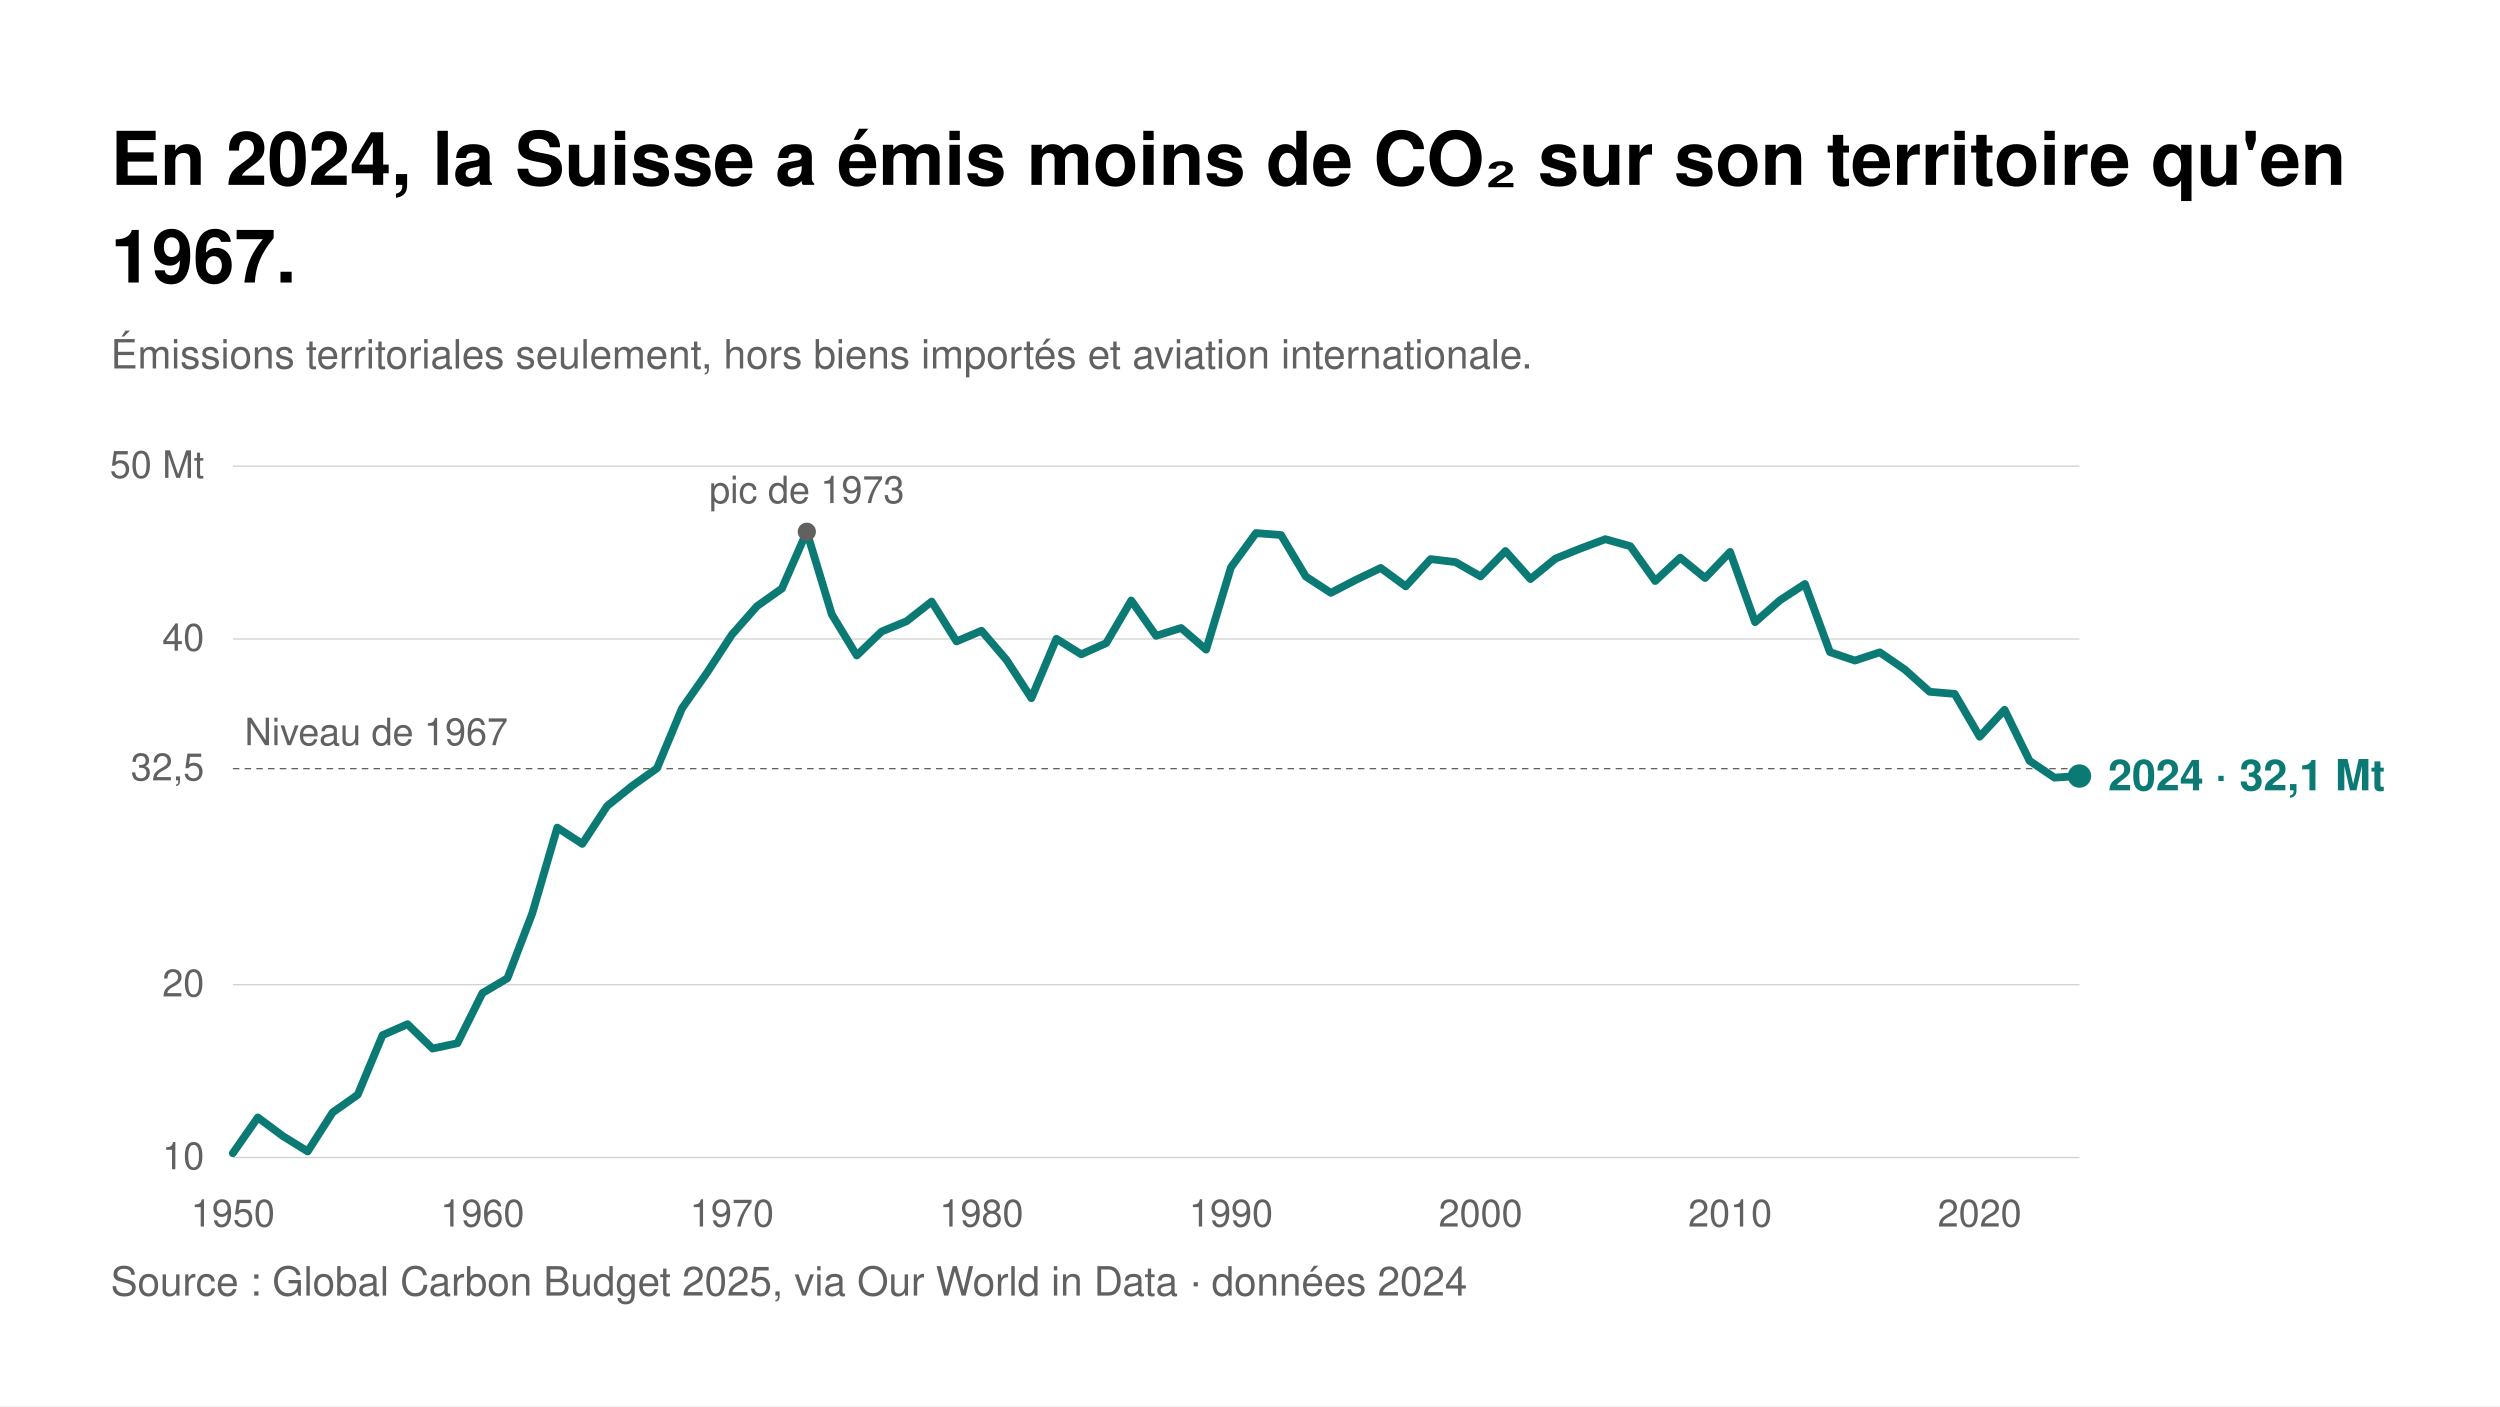
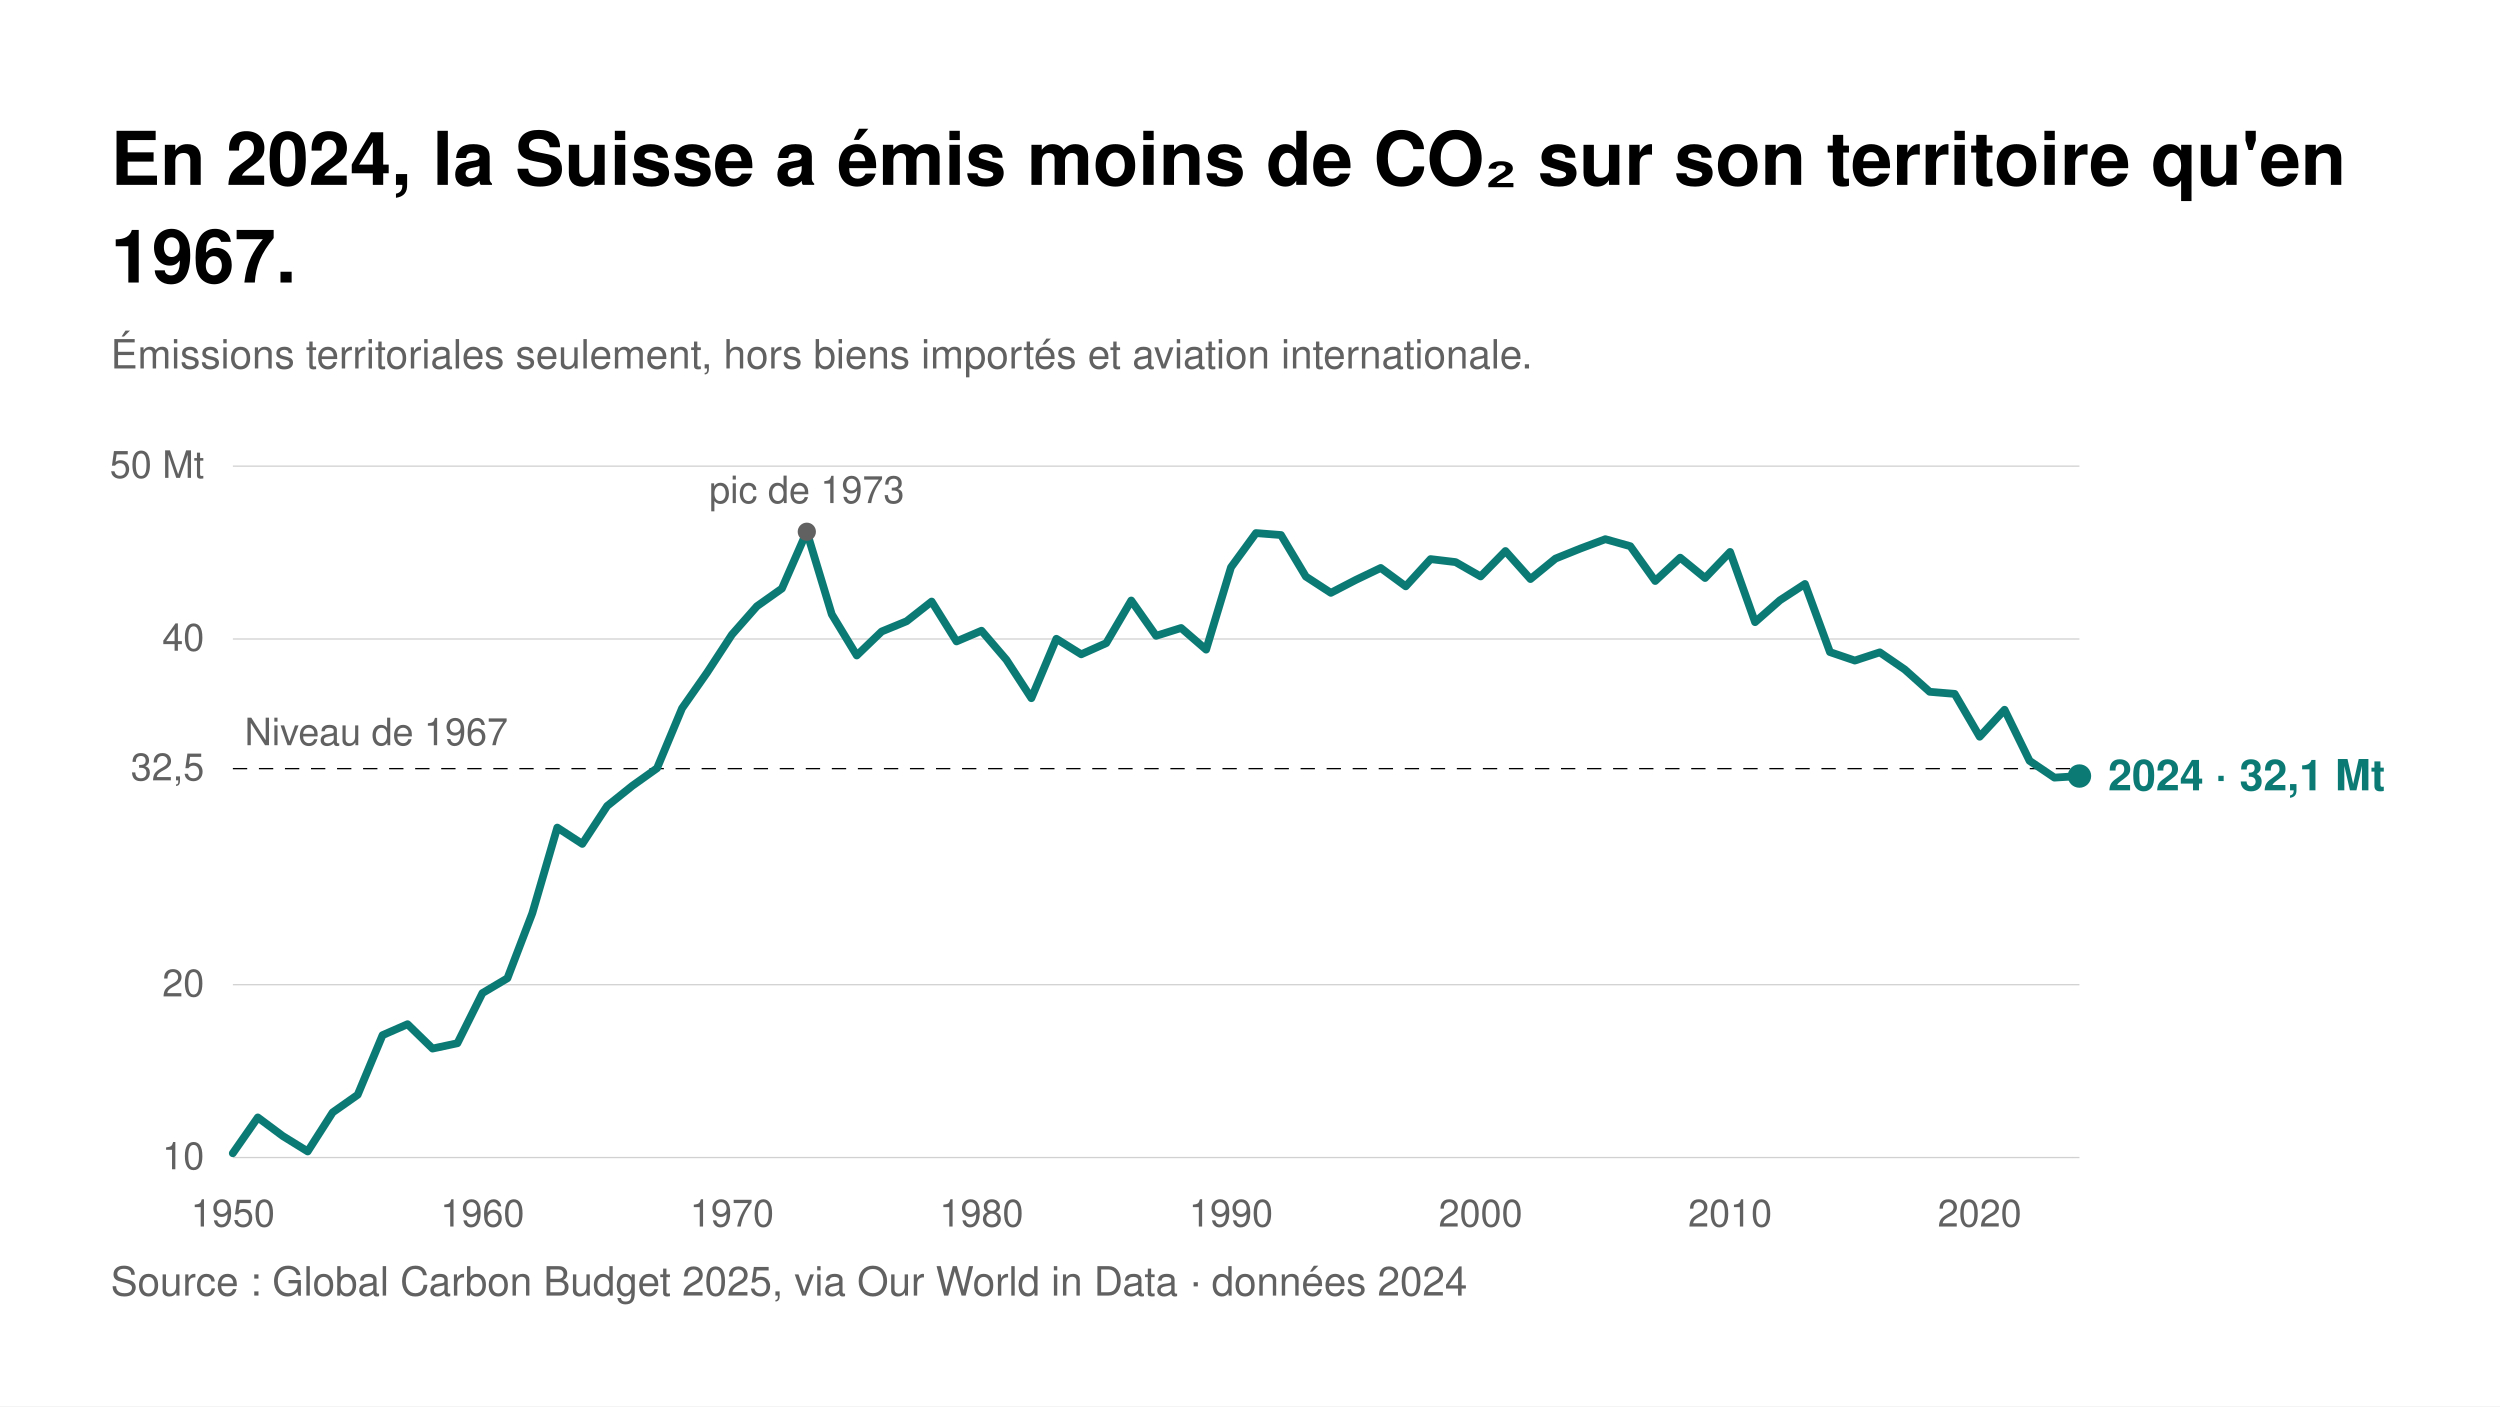
<svg xmlns="http://www.w3.org/2000/svg" width="1920" height="1080" viewBox="0 0 1920 1080" role="img" font-family="Helvetica, Arial, sans-serif">
  <rect x="0" y="0" width="1920" height="1080" fill="#FFFFFF" />
  <text x="85" y="142" fill="#000000" font-size="57" font-weight="700">En 2024, la Suisse a émis moins de CO₂ sur son territoire qu'en</text>
  <text x="85" y="217" fill="#000000" font-size="57" font-weight="700">1967.</text>
  <text x="85" y="283" fill="#616161" font-size="31">Émissions territoriales seulement, hors biens importés et aviation internationale.</text>
  <text x="85" y="995" fill="#616161" font-size="31">Source : Global Carbon Budget 2025, via Our World in Data · données 2024</text>
  <g>
    <line x1="178.849" x2="1597.014" y1="889" y2="889" stroke="#d1d1d1" stroke-width="1" />
    <text x="156.849" y="898" fill="#616161" font-size="29" text-anchor="end">10</text>
  </g>
  <g>
    <line x1="178.849" x2="1597.014" y1="756.25" y2="756.25" stroke="#d1d1d1" stroke-width="1" />
    <text x="156.849" y="765.25" fill="#616161" font-size="29" text-anchor="end">20</text>
  </g>
  <g>
    <text x="156.849" y="599.312" fill="#616161" font-size="29" text-anchor="end">32,5</text>
  </g>
  <g>
    <line x1="178.849" x2="1597.014" y1="490.75" y2="490.75" stroke="#d1d1d1" stroke-width="1" />
    <text x="156.849" y="499.75" fill="#616161" font-size="29" text-anchor="end">40</text>
  </g>
  <g>
    <line x1="178.849" x2="1597.014" y1="358" y2="358" stroke="#d1d1d1" stroke-width="1" />
    <text x="156.849" y="367" fill="#616161" font-size="29" text-anchor="end">50 Mt</text>
  </g>
  <text x="178.849" y="942" fill="#616161" font-size="29" text-anchor="middle">1950</text>
  <text x="370.493" y="942" fill="#616161" font-size="29" text-anchor="middle">1960</text>
  <text x="562.136" y="942" fill="#616161" font-size="29" text-anchor="middle">1970</text>
  <text x="753.78" y="942" fill="#616161" font-size="29" text-anchor="middle">1980</text>
  <text x="945.424" y="942" fill="#616161" font-size="29" text-anchor="middle">1990</text>
  <text x="1137.068" y="942" fill="#616161" font-size="29" text-anchor="middle">2000</text>
  <text x="1328.712" y="942" fill="#616161" font-size="29" text-anchor="middle">2010</text>
  <text x="1520.356" y="942" fill="#616161" font-size="29" text-anchor="middle">2020</text>
-   <line x1="178.849" x2="1597.014" y1="590.312" y2="590.312" stroke="#616161" stroke-width="1" stroke-dasharray="5 4" />
+   <line x1="178.849" x2="1597.014" y1="590.312" y2="590.312" stroke="#000000" stroke-width="1" stroke-dasharray="11 9" />
  <text x="187.849" y="572.312" fill="#616161" font-size="29">Niveau de 1967</text>
  <path d="M178.8,885.7L198,858.2L217.2,872.5L236.3,884.3L255.5,854.3L274.7,840.8L293.8,795L313,786.6L332.2,805.3L351.3,801.2L370.5,762.7L389.7,751.3L408.8,701.4L428,635.6L447.2,648.1L466.3,619L485.5,603.6L504.6,590L523.8,544L543,516.6L562.1,487.4L581.3,465.6L600.5,452L619.6,408.4L638.8,471.8L658,503.4L677.1,485L696.3,477.1L715.5,462L734.6,492.6L753.8,484.4L772.9,506.7L792.1,536.2L811.3,490.6L830.4,502.5L849.6,493.9L868.8,461.2L887.9,488.3L907.1,482.3L926.3,498.9L945.4,435.7L964.6,409.4L983.8,410.9L1002.9,442.8L1022.1,455.3L1041.2,445.4L1060.4,436.2L1079.6,450.3L1098.7,429.4L1117.9,431.7L1137.1,442.7L1156.2,423.2L1175.4,444.7L1194.6,429L1213.7,421.3L1232.9,414.1L1252.1,419.5L1271.2,446.2L1290.4,428.3L1309.5,443.9L1328.7,423.9L1347.9,477.8L1367,461L1386.2,448.5L1405.4,500.8L1424.5,507.3L1443.7,501L1462.9,514.2L1482,531.3L1501.2,532.9L1520.4,565.8L1539.5,545.1L1558.7,584.3L1577.8,597.2L1597,596" fill="none" stroke="#0B7A75" stroke-width="6" stroke-linejoin="round" stroke-linecap="round" />
  <circle cx="619.63" cy="408.38" r="7" fill="#616161" />
  <text x="619.63" y="386.38" fill="#616161" font-size="29" text-anchor="middle">pic de 1973</text>
  <circle cx="1597.014" cy="595.998" r="9" fill="#0B7A75" />
  <text x="1619.014" y="606.998" fill="#0B7A75" font-size="33" font-weight="600">2024 · 32,1 Mt</text>
</svg>
